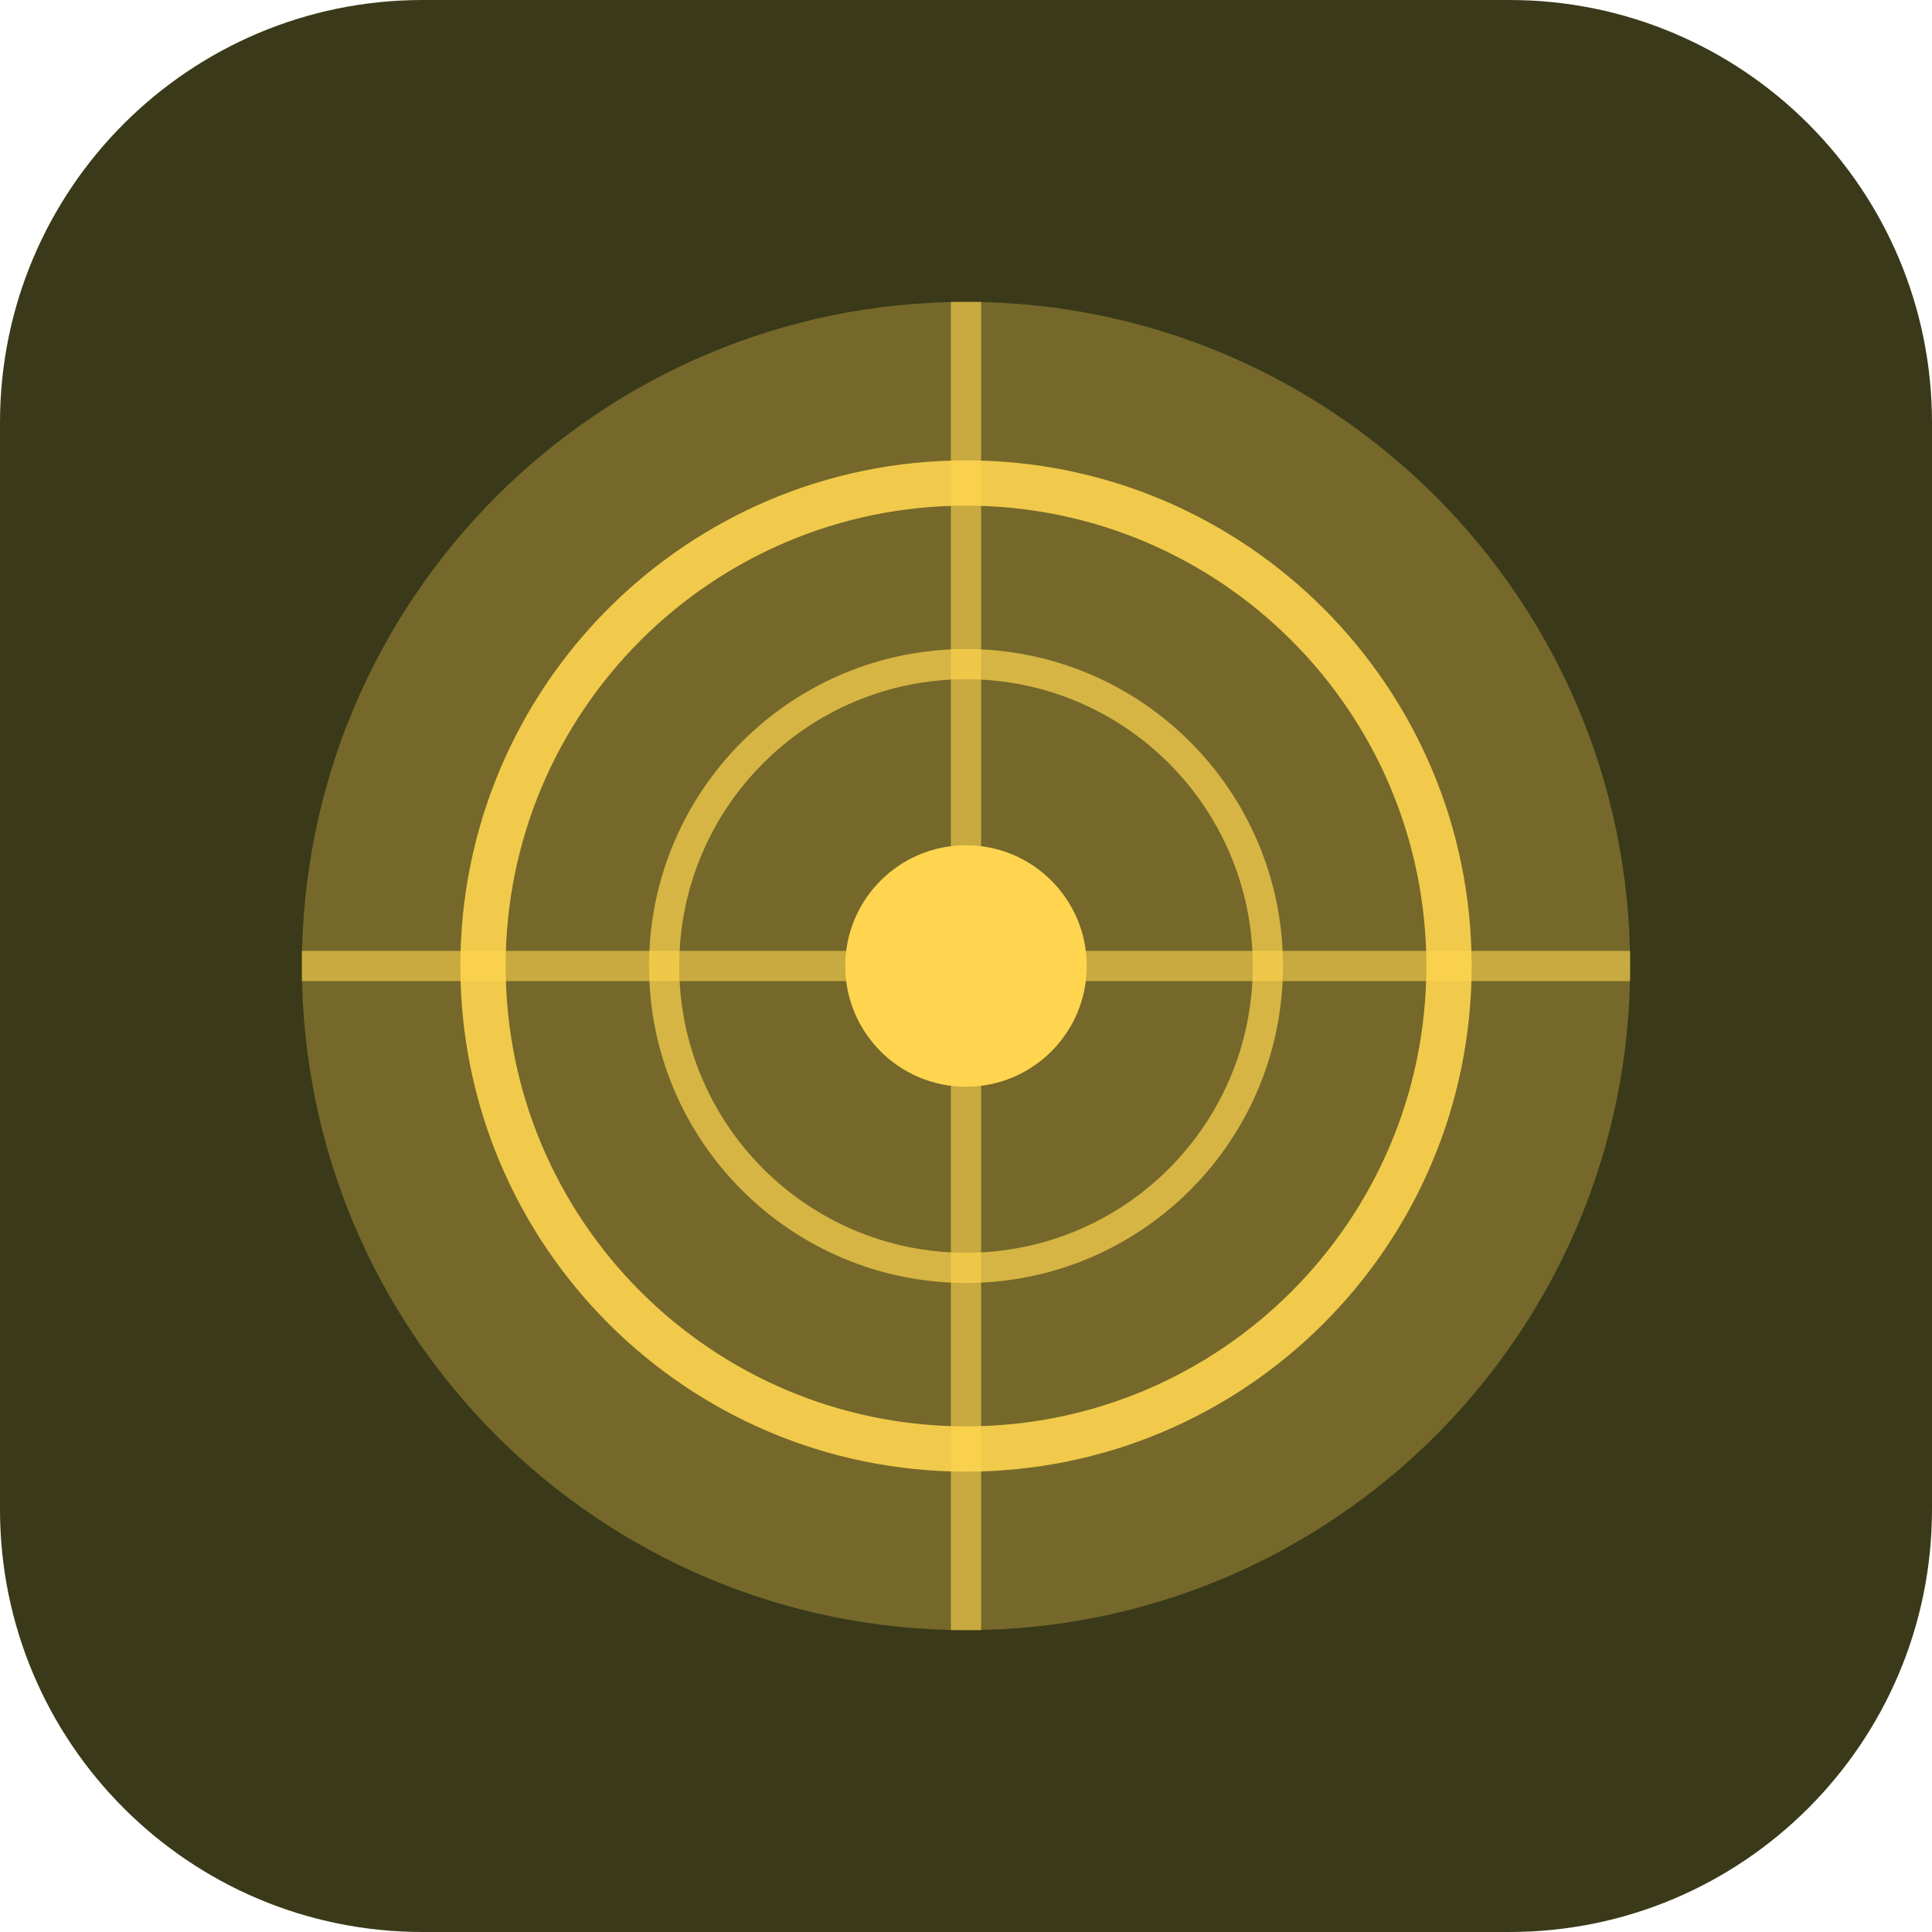
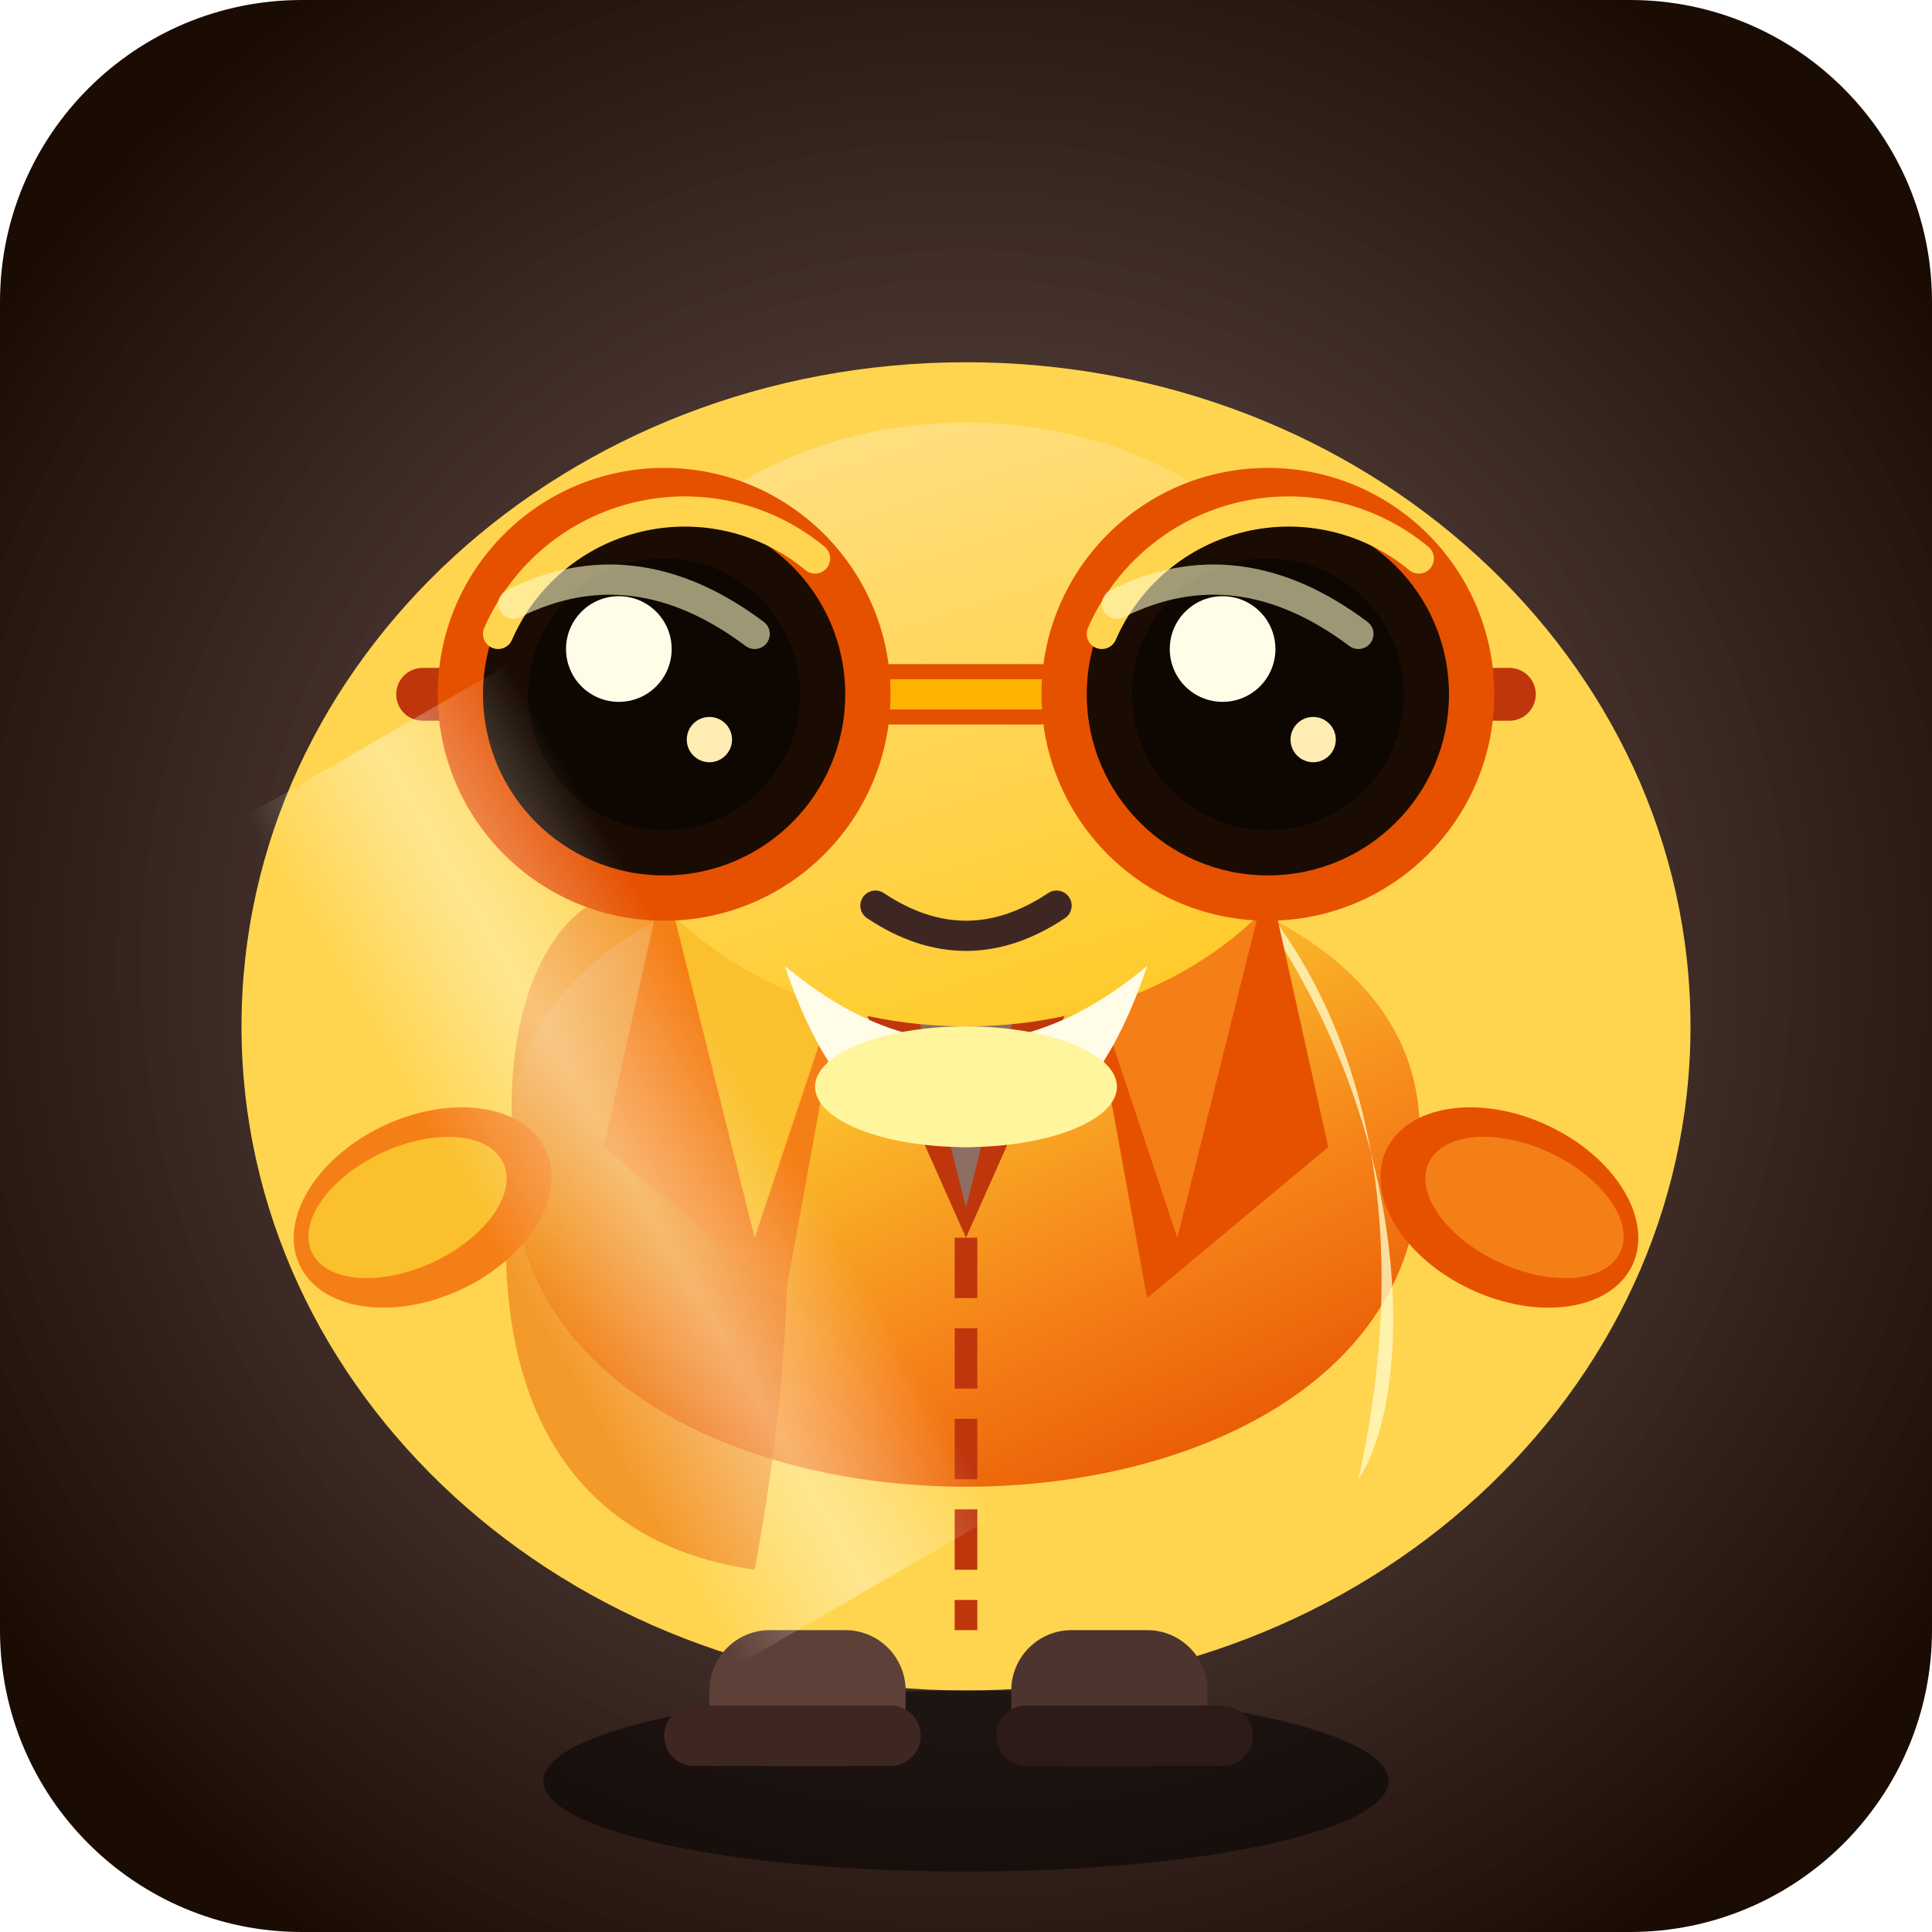
<svg xmlns="http://www.w3.org/2000/svg" viewBox="0 0 128 128" fill="none" aria-hidden="true">
+   <defs>
+     <radialGradient id="goldBg" cx="50%" cy="50%" r="60%">
+       <stop offset="0%" stop-color="#8D6E63" stop-opacity="0.4" />
+       <stop offset="40%" stop-color="#3E2723" stop-opacity="0.9" />
+       <stop offset="100%" stop-color="#1A0C03" />
+     </radialGradient>
+     <linearGradient id="goldCoat" x1="15%" y1="0%" x2="85%" y2="100%">
+       <stop offset="0%" stop-color="#FFF59D" />
+       <stop offset="35%" stop-color="#FBC02D" />
+       <stop offset="70%" stop-color="#F57F17" />
+       <stop offset="100%" stop-color="#E65100" />
+     </linearGradient>
+     <linearGradient id="goldShimmerGrad" x1="0%" y1="0%" x2="100%" y2="0%">
+       <stop offset="0%" stop-color="#FFFFFF" stop-opacity="0" />
+       <stop offset="50%" stop-color="#FFFDE7" stop-opacity="0.6" />
+       <stop offset="100%" stop-color="#FFFFFF" stop-opacity="0" />
+     </linearGradient>
+     <linearGradient id="goldSkin" x1="30%" y1="0%" x2="70%" y2="100%">
+       <stop offset="0%" stop-color="#FFE082" />
+       <stop offset="100%" stop-color="#FFCA28" />
+     </linearGradient>
+   </defs>
  <style>
-     .el { transform-box: fill-box; transform-origin: center; }
-     .pulse { animation: pulse 2.4s ease-in-out infinite; }
-     .scan { animation: scan 3s ease-in-out infinite; }
-     .glow { animation: glow 2s ease-in-out infinite; }
-     @keyframes pulse { 0%,100% { transform: scale(1); opacity: 1; } 50% { transform: scale(1.08); opacity: .85; } }
-     @keyframes scan { 0%,100% { transform: translateY(0); opacity: .6; } 50% { transform: translateY(8px); opacity: 1; } }
-     @keyframes glow { 0%,100% { opacity: .14; } 50% { opacity: .32; } }
-     @media (prefers-reduced-motion: reduce) { .el { animation: none !important; } }
+     .el{transform-box:fill-box;transform-origin:center}
+     .bob{animation:bob 2.8s ease-in-out infinite}
+     .blink{animation:blink 3.8s steps(1,end) infinite}
+     .shimmer{animation:shimmer 2.5s ease-in-out infinite}
+     .glow{animation:glow 3s ease-in-out infinite}
+     @keyframes bob{0%,100%{transform:translateY(0)}50%{transform:translateY(-3px)}}
+     @keyframes blink{0%,92%,100%{transform:scaleY(1)}95%,98%{transform:scaleY(.1)}}
+     @keyframes shimmer{0%{transform:translateX(-100%)}100%{transform:translateX(100%)}}
+     @keyframes glow{0%,100%{opacity:.3}50%{opacity:.6}}
+     @media(prefers-reduced-motion:reduce){.el{animation:none!important}}
  </style>
-   <rect width="128" height="128" rx="28" fill="#3a3a1a" />
-   <circle class="el glow" cx="64" cy="64" r="44" fill="#ffd54f" opacity=".3" />
-   <g class="el pulse">
-     <circle cx="64" cy="64" r="32" fill="none" stroke="#ffd54f" stroke-width="3" opacity=".9" />
-     <circle cx="64" cy="64" r="20" fill="none" stroke="#ffd54f" stroke-width="2" opacity=".7" />
-     <circle cx="64" cy="64" r="8" fill="#ffd54f" />
-     <line class="el scan" x1="64" y1="20" x2="64" y2="108" stroke="#ffd54f" stroke-width="2" opacity=".6" />
-     <line class="el scan" x1="20" y1="64" x2="108" y2="64" stroke="#ffd54f" stroke-width="2" opacity=".6" />
+   <rect width="128" height="128" rx="20" fill="url(#goldBg)" />
+   <ellipse class="glow" cx="64" cy="68" rx="48" ry="44" fill="#FFD54F" />
+   <g class="el bob">
+     <ellipse cx="64" cy="118" rx="28" ry="6" fill="#000000" opacity="0.5" />
+     <rect x="47" y="108" width="13" height="9" rx="4" fill="#5D4037" />
+     <rect x="67" y="108" width="13" height="9" rx="4" fill="#4E342E" />
+     <rect x="44" y="113" width="17" height="4" rx="2" fill="#3E2723" />
+     <rect x="66" y="113" width="17" height="4" rx="2" fill="#2C1B18" />
+     <path d="M 34 76 C 32 50, 96 50, 94 76 C 96 106, 32 106, 34 76 Z" fill="url(#goldCoat)" />
+     <path d="M 34 76 C 32 50, 60 50, 50 104 C 36 102, 32 90, 34 76 Z" fill="#E65100" opacity="0.45" />
+     <path d="M 80 56 C 90 65, 94 80, 90 98 C 94 92, 94 72, 80 56 Z" fill="#FFF9C4" opacity="0.8" />
+     <path d="M 56 64 L 64 82 L 72 64 Z" fill="#BF360C" />
+     <path d="M 60 64 L 64 80 L 68 64 Z" fill="#8D6E63" />
+     <path d="M 44 58 L 56 64 L 52 86 L 40 76 Z" fill="#F57F17" />
+     <path d="M 44 58 L 56 64 L 50 82 Z" fill="#FBC02D" />
+     <path d="M 84 58 L 72 64 L 76 86 L 88 76 Z" fill="#E65100" />
+     <path d="M 84 58 L 72 64 L 78 82 Z" fill="#F57F17" />
+     <line x1="64" y1="82" x2="64" y2="108" stroke="#BF360C" stroke-width="1.5" stroke-dasharray="4 2" />
+     <ellipse cx="28" cy="80" rx="9" ry="6" transform="rotate(-25 28 80)" fill="#F57F17" />
+     <ellipse cx="27" cy="80" rx="7" ry="4" transform="rotate(-25 27 80)" fill="#FBC02D" />
+     <ellipse cx="100" cy="80" rx="9" ry="6" transform="rotate(25 100 80)" fill="#E65100" />
+     <ellipse cx="101" cy="80" rx="7" ry="4" transform="rotate(25 101 80)" fill="#F57F17" />
+     <ellipse cx="64" cy="48" rx="25" ry="20" fill="url(#goldSkin)" />
+     <path d="M 52 64 Q 64 74 76 64 Q 72 76 64 76 Q 56 76 52 64 Z" fill="#FFFDE7" />
+     <ellipse cx="64" cy="72" rx="10" ry="4" fill="#FFF59D" />
+     <path d="M 58 60 Q 64 64 70 60" stroke="#3E2723" stroke-width="2" stroke-linecap="round" fill="none" />
+     <line x1="28" y1="46" x2="38" y2="46" stroke="#BF360C" stroke-width="3.5" stroke-linecap="round" />
+     <line x1="100" y1="46" x2="90" y2="46" stroke="#BF360C" stroke-width="3.5" stroke-linecap="round" />
+     <rect x="57" y="44" width="14" height="4" rx="2" fill="#E65100" />
+     <rect x="58" y="45" width="12" height="2" rx="1" fill="#FFB300" />
+     <circle cx="44" cy="46" r="15" fill="#E65100" />
+     <circle cx="44" cy="46" r="12" fill="#1A0C03" />
+     <path d="M 33 42 A 13.5 13.5 0 0 1 54 37" stroke="#FFD54F" stroke-width="2" fill="none" stroke-linecap="round" />
+     <circle cx="84" cy="46" r="15" fill="#E65100" />
+     <circle cx="84" cy="46" r="12" fill="#1A0C03" />
+     <path d="M 73 42 A 13.5 13.5 0 0 1 94 37" stroke="#FFD54F" stroke-width="2" fill="none" stroke-linecap="round" />
+     <g class="el blink">
+       <circle cx="44" cy="46" r="9" fill="#0D0601" />
+       <circle cx="41" cy="43" r="3.5" fill="#FFFDE7" />
+       <circle cx="47" cy="49" r="1.5" fill="#FFECB3" />
+       <circle cx="84" cy="46" r="9" fill="#0D0601" />
+       <circle cx="81" cy="43" r="3.5" fill="#FFFDE7" />
+       <circle cx="87" cy="49" r="1.5" fill="#FFECB3" />
+     </g>
+     <path d="M 34 40 Q 42 36 50 42" stroke="#FFF9C4" stroke-width="2" stroke-linecap="round" fill="none" opacity="0.6" />
+     <path d="M 74 40 Q 82 36 90 42" stroke="#FFF9C4" stroke-width="2" stroke-linecap="round" fill="none" opacity="0.6" />
+     <rect class="shimmer" x="30" y="45" width="20" height="65" fill="url(#goldShimmerGrad)" transform="rotate(-30 40 75)" opacity="0.7" />
  </g>
</svg>
